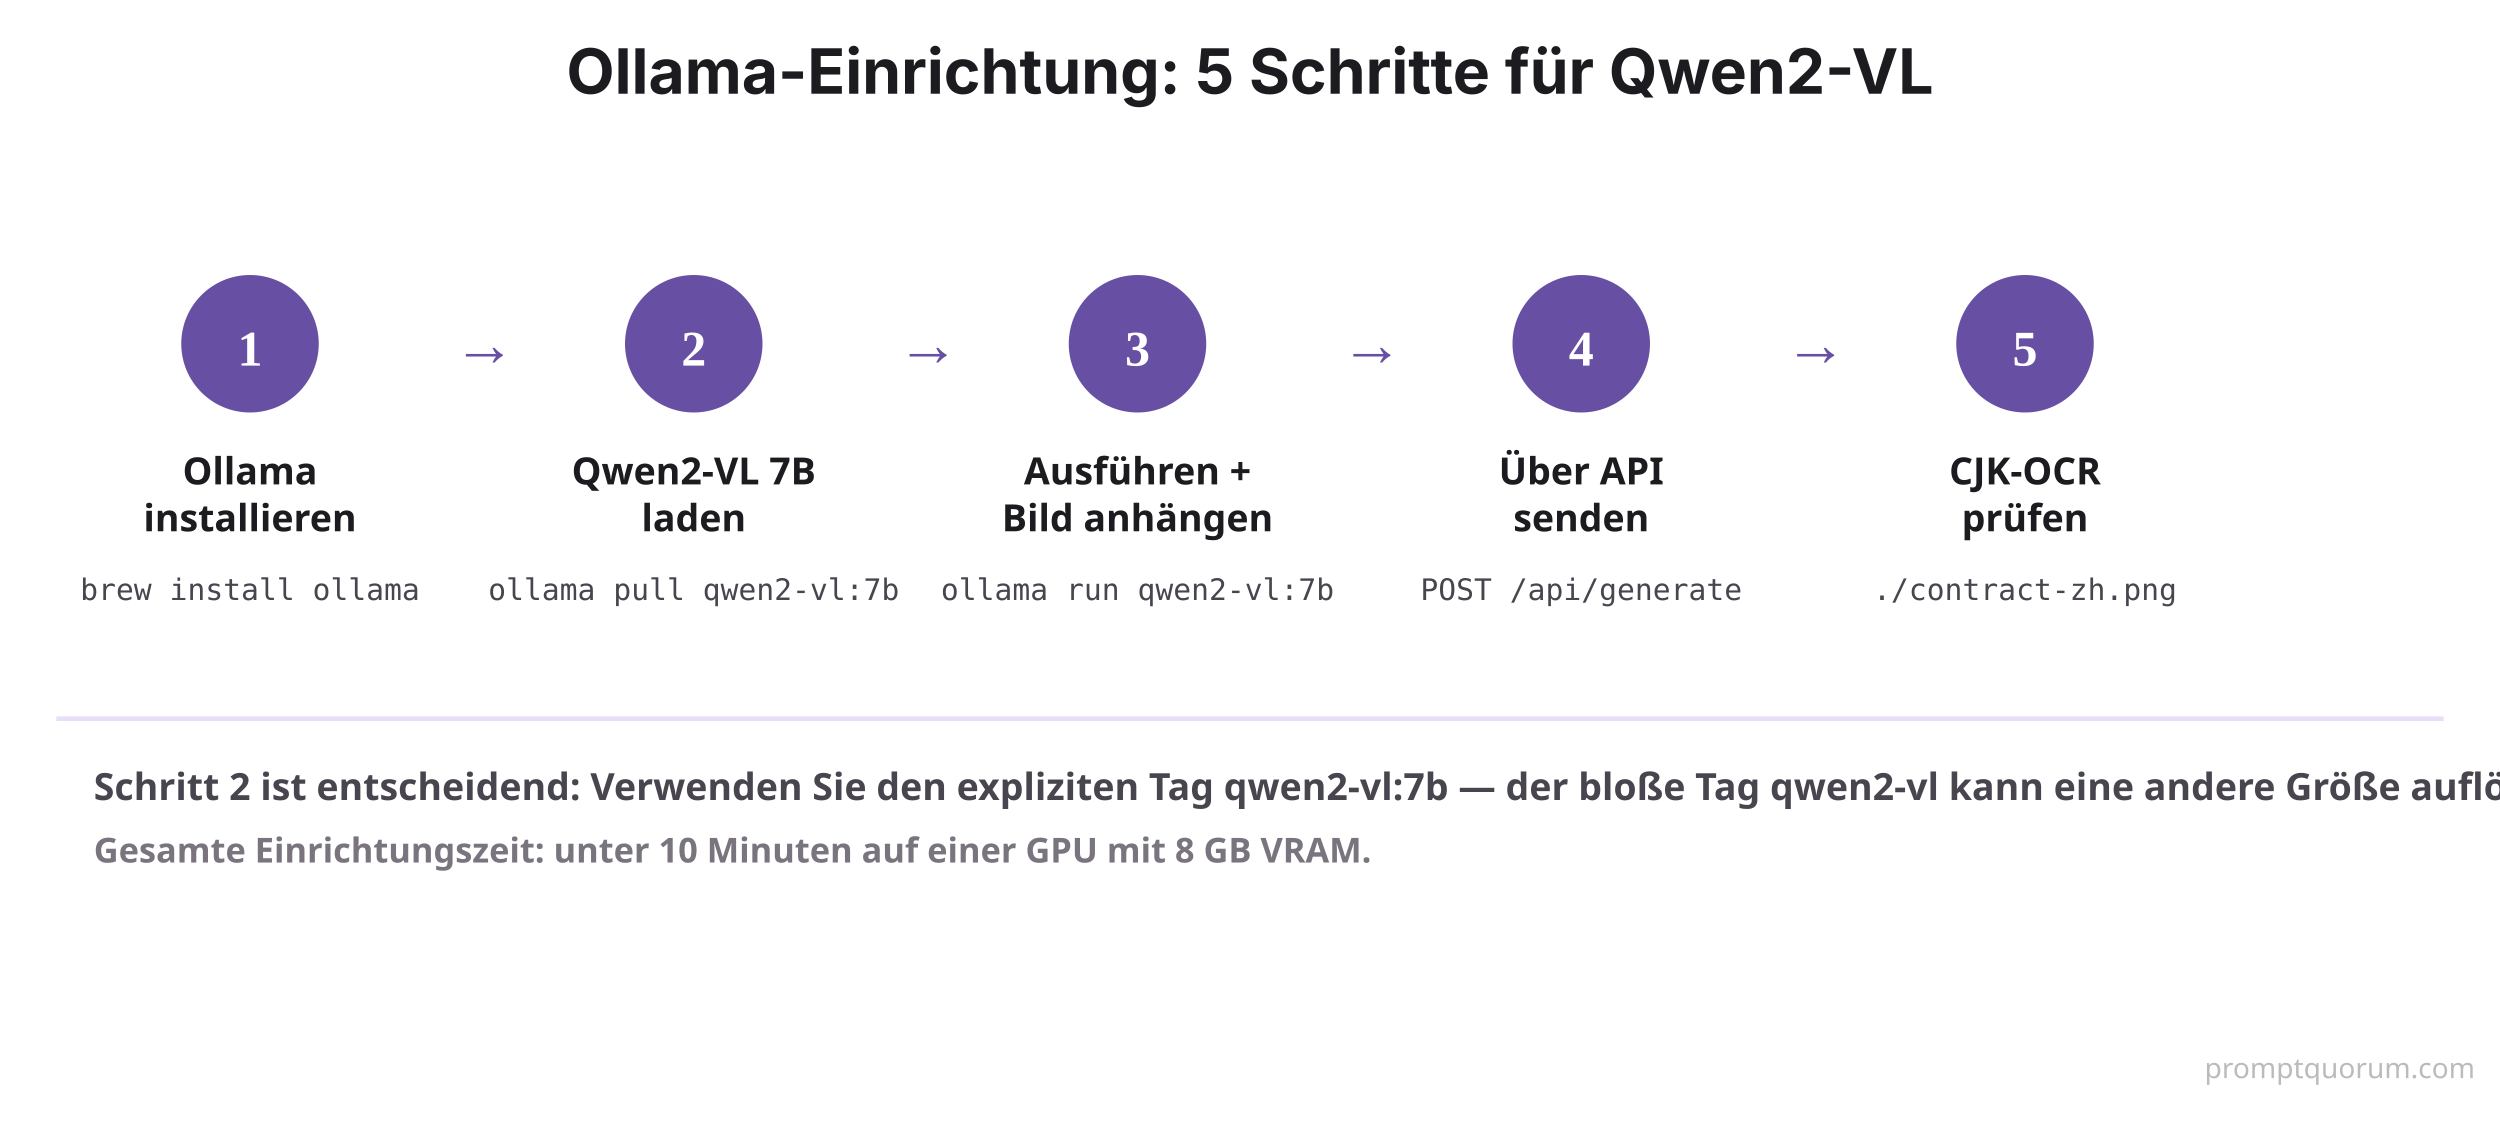
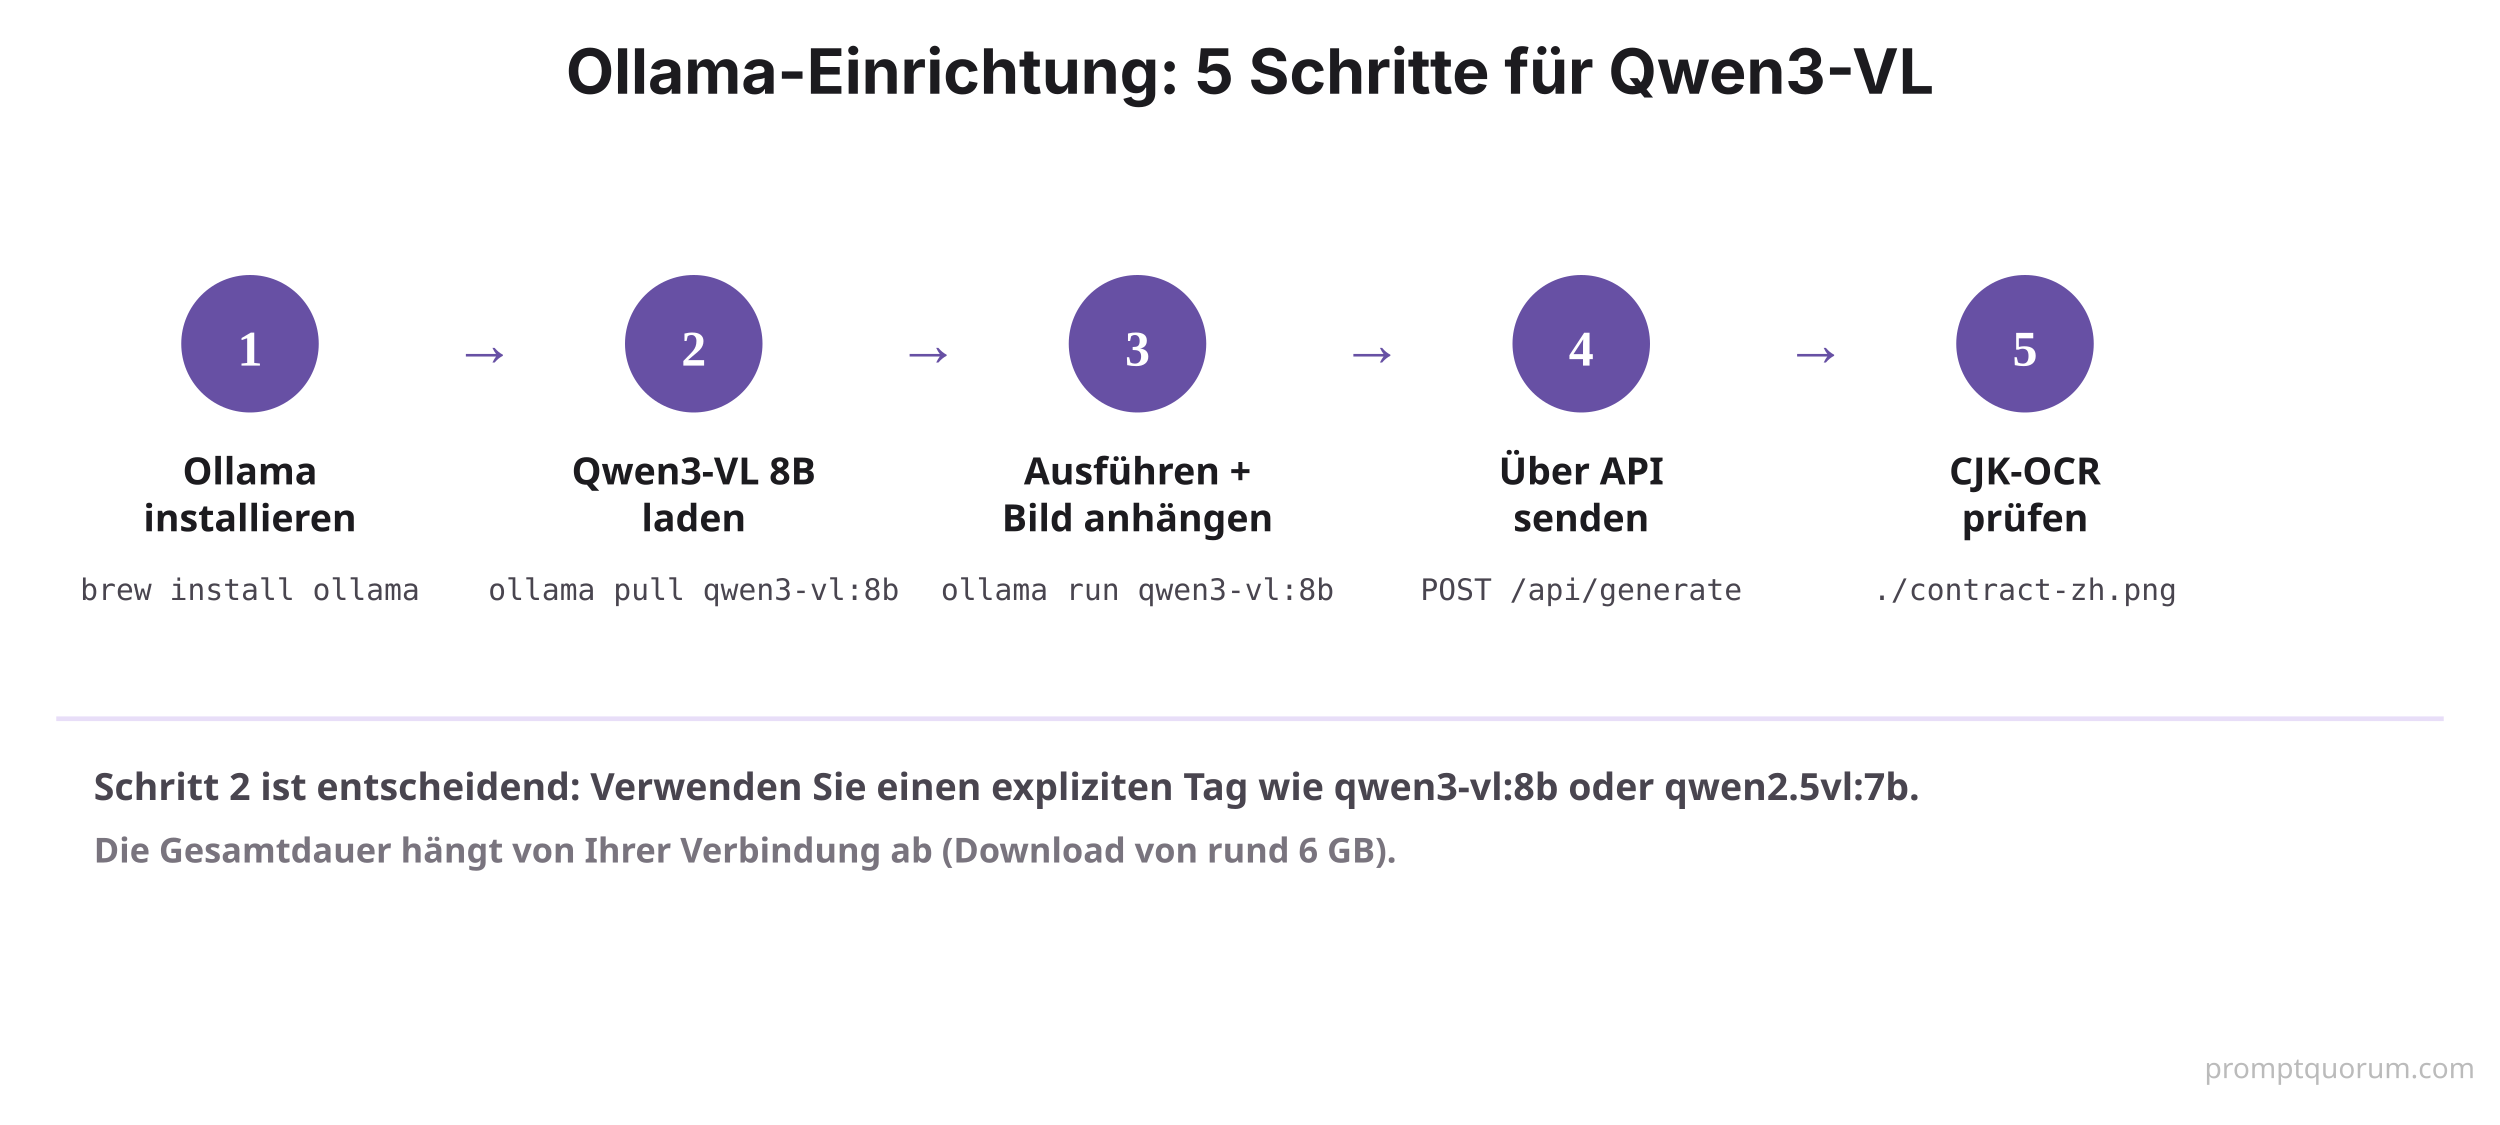
<svg xmlns="http://www.w3.org/2000/svg" viewBox="0 0 800 360" width="800" height="360">
  <rect width="800" height="360" fill="#FFFFFF" />
-   <text x="400" y="30" font-family="system-ui, -apple-system, sans-serif" font-size="20" font-weight="700" fill="#1C1B1F" text-anchor="middle">Ollama-Einrichtung: 5 Schritte für Qwen2-VL</text>
+   <text x="400" y="30" font-family="system-ui, -apple-system, sans-serif" font-size="20" font-weight="700" fill="#1C1B1F" text-anchor="middle">Ollama-Einrichtung: 5 Schritte für Qwen3-VL</text>
  <circle cx="80" cy="110" r="22" fill="#6750A4" />
  <text x="80" y="117" font-size="16" font-weight="700" fill="#FFFFFF" text-anchor="middle">1</text>
  <text x="80" y="155" font-family="system-ui, sans-serif" font-size="12" font-weight="700" fill="#1C1B1F" text-anchor="middle">Ollama</text>
  <text x="80" y="170" font-family="system-ui, sans-serif" font-size="12" font-weight="700" fill="#1C1B1F" text-anchor="middle">installieren</text>
  <text x="80" y="192" font-family="'SF Mono', Monaco, monospace" font-size="9.5" fill="#49454F" text-anchor="middle">brew install ollama</text>
  <text x="145" y="117" font-size="20" fill="#6750A4">→</text>
  <circle cx="222" cy="110" r="22" fill="#6750A4" />
  <text x="222" y="117" font-size="16" font-weight="700" fill="#FFFFFF" text-anchor="middle">2</text>
-   <text x="222" y="155" font-family="system-ui, sans-serif" font-size="12" font-weight="700" fill="#1C1B1F" text-anchor="middle">Qwen2-VL 7B</text>
+   <text x="222" y="155" font-family="system-ui, sans-serif" font-size="12" font-weight="700" fill="#1C1B1F" text-anchor="middle">Qwen3-VL 8B</text>
  <text x="222" y="170" font-family="system-ui, sans-serif" font-size="12" font-weight="700" fill="#1C1B1F" text-anchor="middle">laden</text>
-   <text x="222" y="192" font-family="'SF Mono', Monaco, monospace" font-size="9.5" fill="#49454F" text-anchor="middle">ollama pull qwen2-vl:7b</text>
+   <text x="222" y="192" font-family="'SF Mono', Monaco, monospace" font-size="9.5" fill="#49454F" text-anchor="middle">ollama pull qwen3-vl:8b</text>
  <text x="287" y="117" font-size="20" fill="#6750A4">→</text>
  <circle cx="364" cy="110" r="22" fill="#6750A4" />
  <text x="364" y="117" font-size="16" font-weight="700" fill="#FFFFFF" text-anchor="middle">3</text>
  <text x="364" y="155" font-family="system-ui, sans-serif" font-size="12" font-weight="700" fill="#1C1B1F" text-anchor="middle">Ausführen +</text>
  <text x="364" y="170" font-family="system-ui, sans-serif" font-size="12" font-weight="700" fill="#1C1B1F" text-anchor="middle">Bild anhängen</text>
-   <text x="364" y="192" font-family="'SF Mono', Monaco, monospace" font-size="9.5" fill="#49454F" text-anchor="middle">ollama run qwen2-vl:7b</text>
+   <text x="364" y="192" font-family="'SF Mono', Monaco, monospace" font-size="9.5" fill="#49454F" text-anchor="middle">ollama run qwen3-vl:8b</text>
  <text x="429" y="117" font-size="20" fill="#6750A4">→</text>
  <circle cx="506" cy="110" r="22" fill="#6750A4" />
  <text x="506" y="117" font-size="16" font-weight="700" fill="#FFFFFF" text-anchor="middle">4</text>
  <text x="506" y="155" font-family="system-ui, sans-serif" font-size="12" font-weight="700" fill="#1C1B1F" text-anchor="middle">Über API</text>
  <text x="506" y="170" font-family="system-ui, sans-serif" font-size="12" font-weight="700" fill="#1C1B1F" text-anchor="middle">senden</text>
  <text x="506" y="192" font-family="'SF Mono', Monaco, monospace" font-size="9.5" fill="#49454F" text-anchor="middle">POST /api/generate</text>
  <text x="571" y="117" font-size="20" fill="#6750A4">→</text>
  <circle cx="648" cy="110" r="22" fill="#6750A4" />
  <text x="648" y="117" font-size="16" font-weight="700" fill="#FFFFFF" text-anchor="middle">5</text>
  <text x="648" y="155" font-family="system-ui, sans-serif" font-size="12" font-weight="700" fill="#1C1B1F" text-anchor="middle">CJK-OCR</text>
  <text x="648" y="170" font-family="system-ui, sans-serif" font-size="12" font-weight="700" fill="#1C1B1F" text-anchor="middle">prüfen</text>
  <text x="648" y="192" font-family="'SF Mono', Monaco, monospace" font-size="9.5" fill="#49454F" text-anchor="middle">./contract-zh.png</text>
  <line x1="18" y1="230" x2="782" y2="230" stroke="#E8DEF8" stroke-width="1.5" />
-   <text x="30" y="256" font-family="system-ui, sans-serif" font-size="12" font-weight="600" fill="#49454F">Schritt 2 ist entscheidend: Verwenden Sie den expliziten Tag qwen2-vl:7b — der bloße Tag qwen2-vl kann eine andere Größe auflösen.</text>
-   <text x="30" y="276" font-family="system-ui, sans-serif" font-size="11" font-weight="600" fill="#79747E">Gesamte Einrichtungszeit: unter 10 Minuten auf einer GPU mit 8 GB VRAM.</text>
+   <text x="30" y="256" font-family="system-ui, sans-serif" font-size="12" font-weight="600" fill="#49454F">Schritt 2 ist entscheidend: Verwenden Sie einen expliziten Tag wie qwen3-vl:8b oder qwen2.5vl:7b.</text>
+   <text x="30" y="276" font-family="system-ui, sans-serif" font-size="11" font-weight="600" fill="#79747E">Die Gesamtdauer hängt von Ihrer Verbindung ab (Download von rund 6 GB).</text>
  <text x="792" y="345" font-family="system-ui,sans-serif" font-size="9" fill="#BBBBBB" text-anchor="end">promptquorum.com</text>
</svg>
